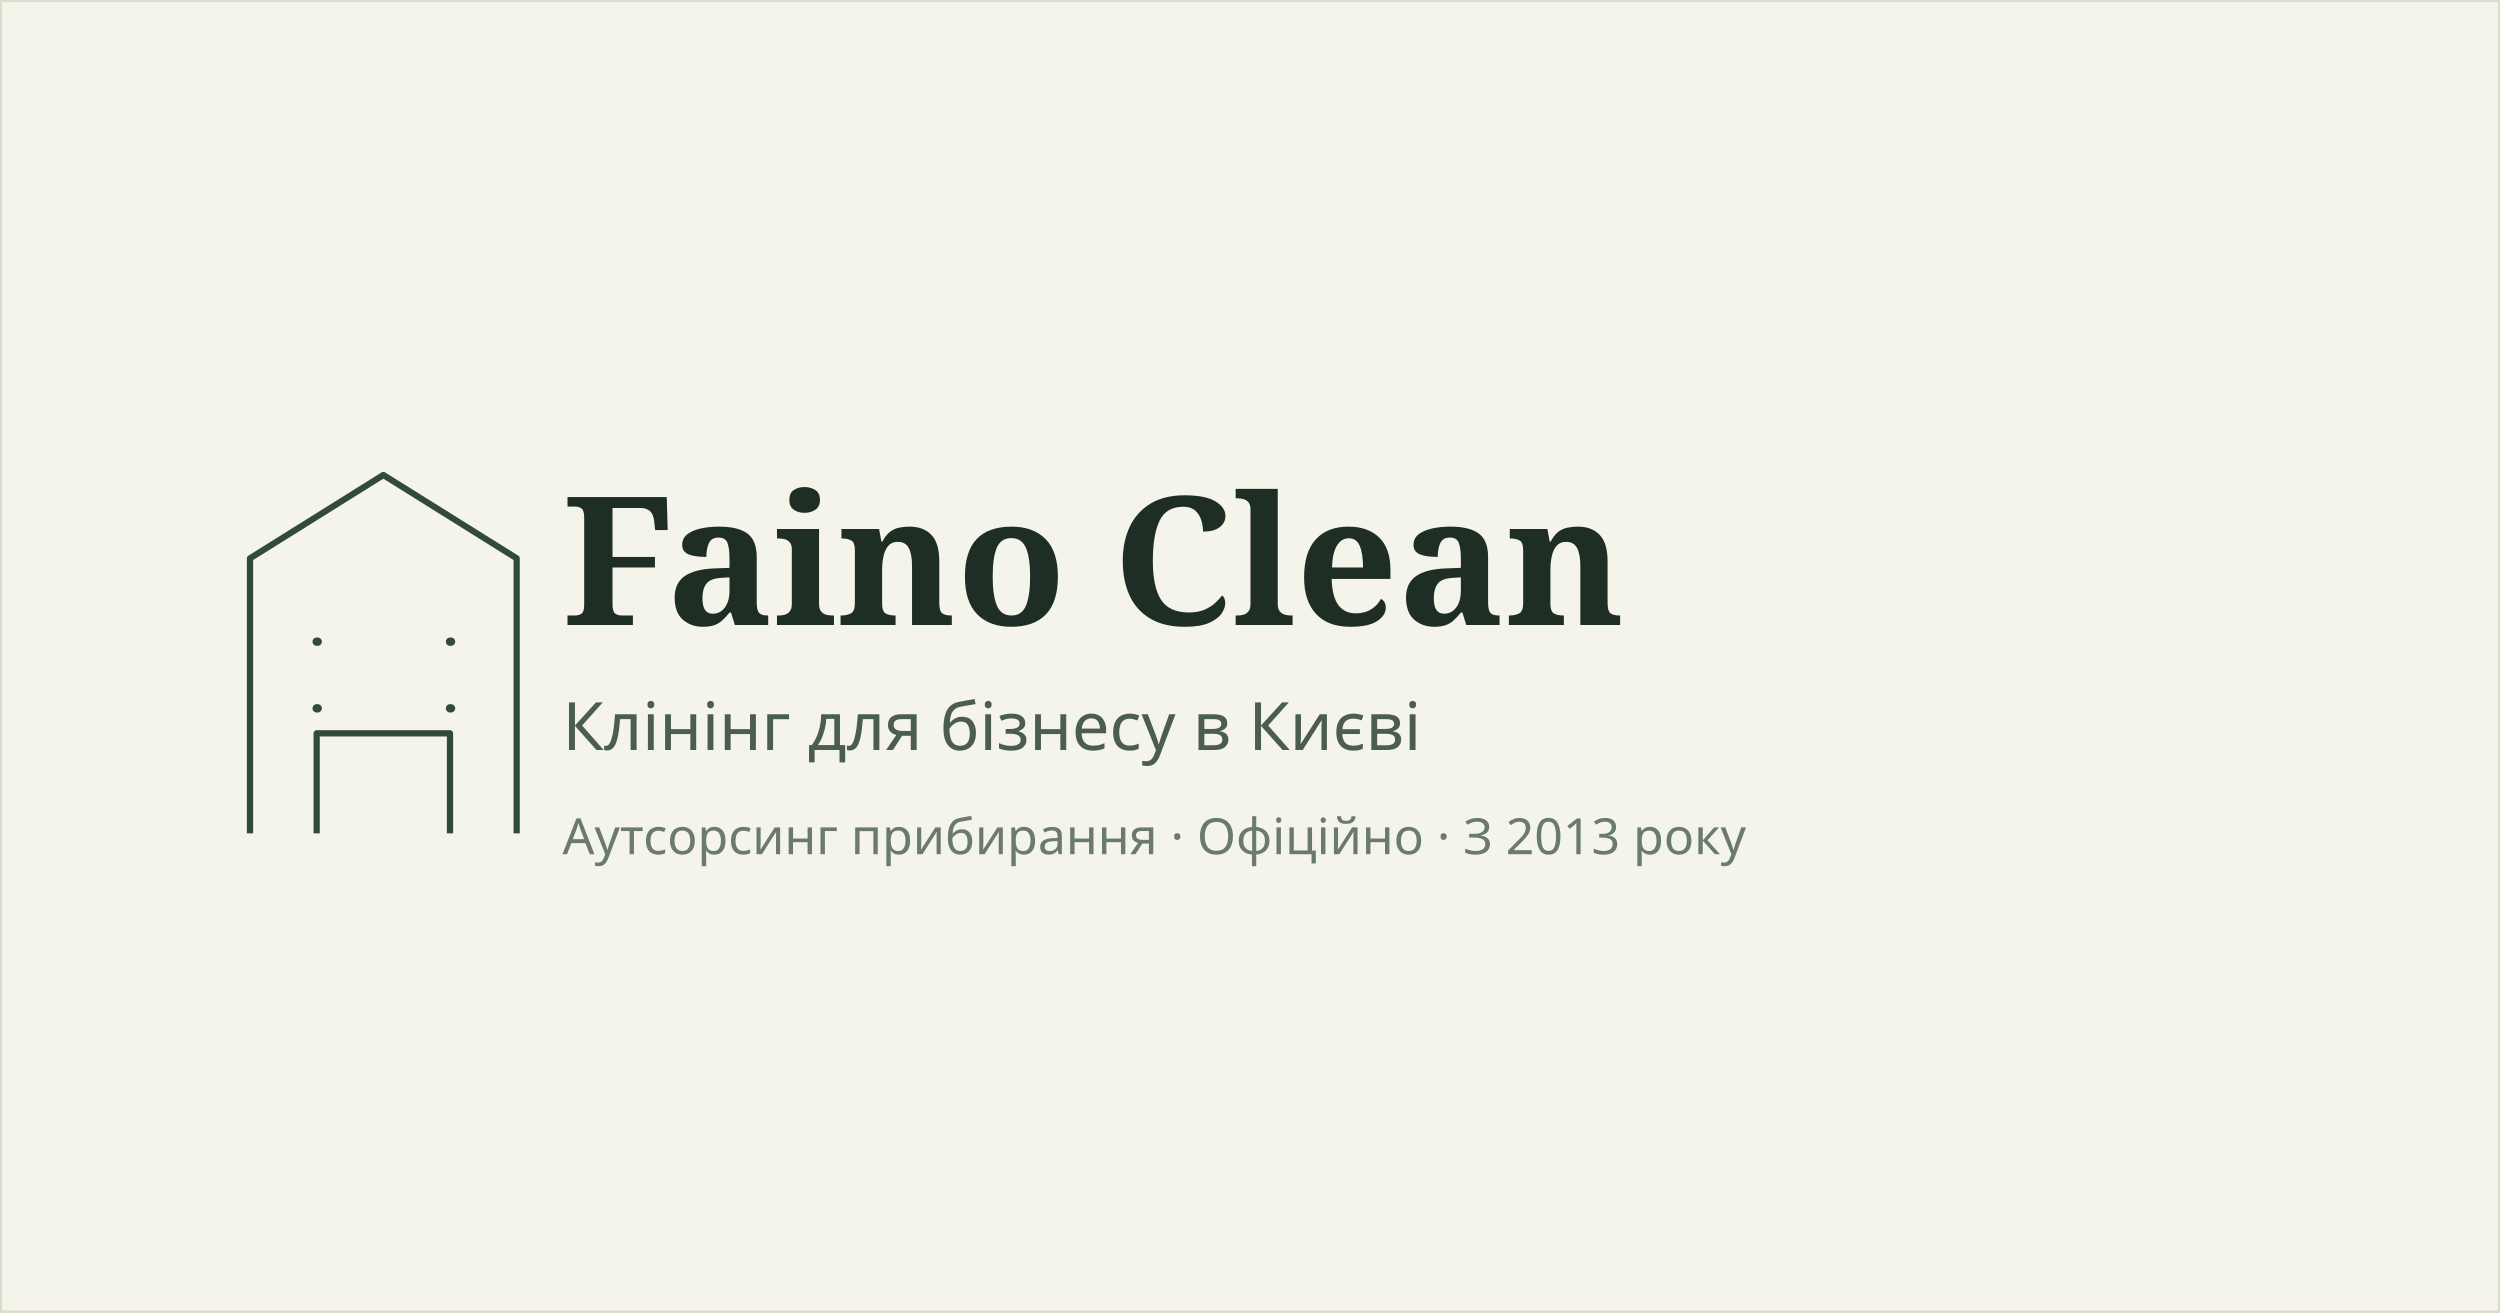
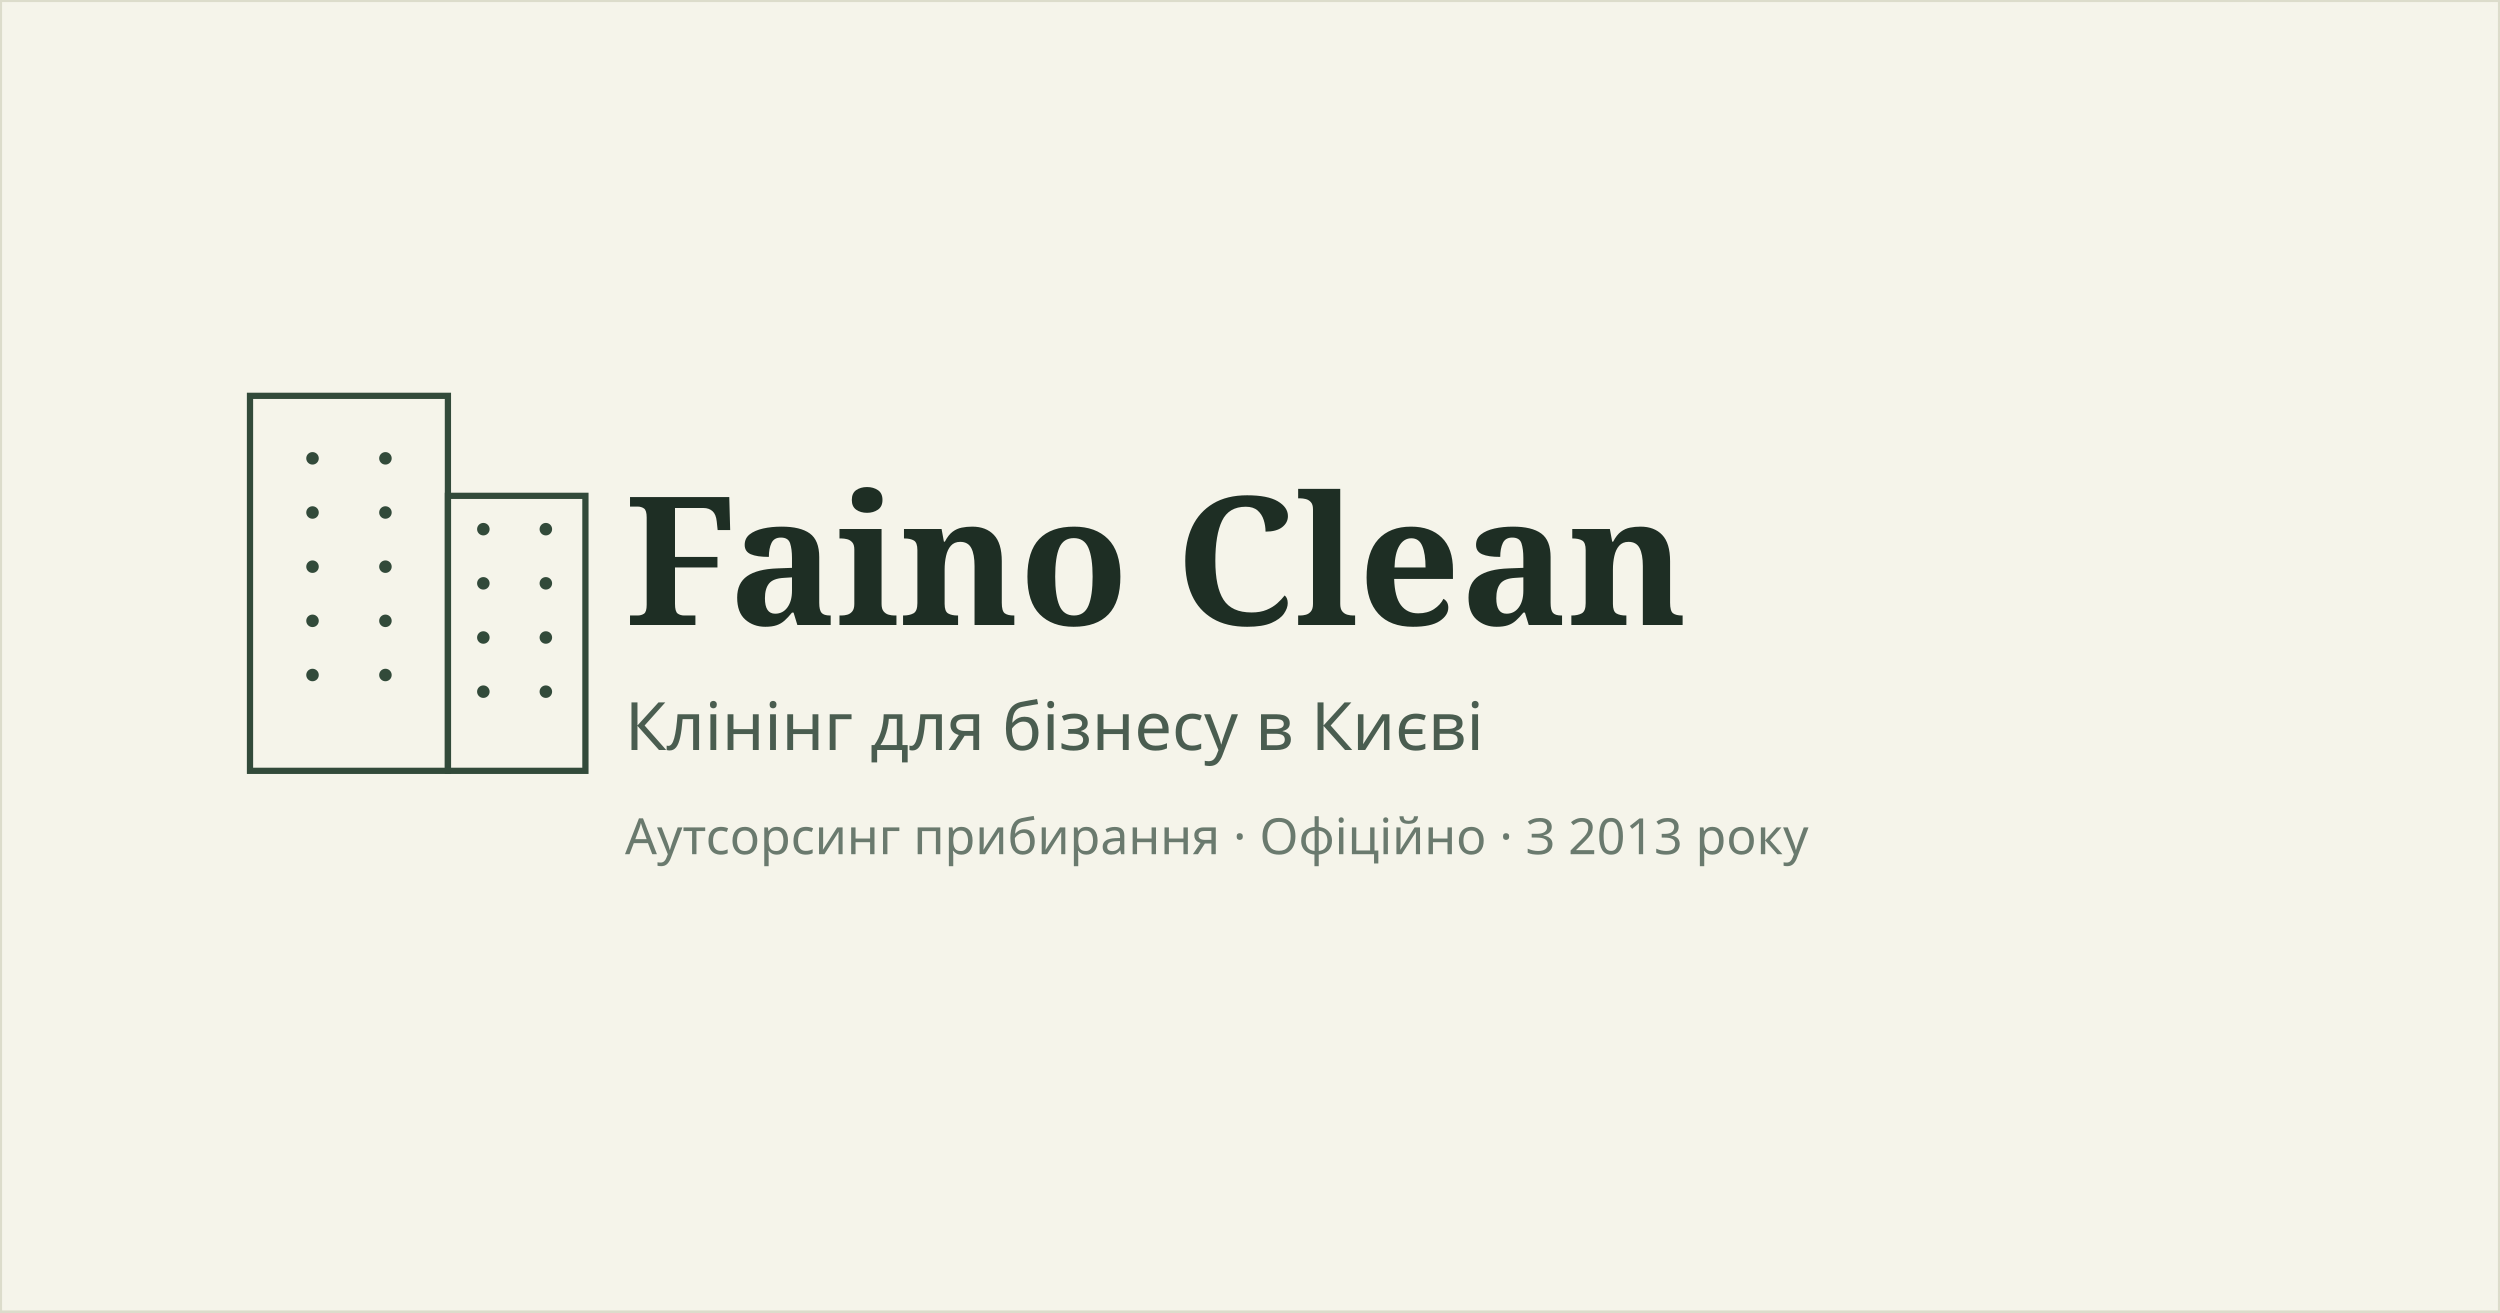
<svg xmlns="http://www.w3.org/2000/svg" width="1200" height="630" viewBox="0 0 1200 630">
  <rect width="1200" height="630" fill="#f5f4ea" />
  <rect x="0" y="0" width="1200" height="630" fill="none" stroke="#dcdccb" stroke-width="2" />
-   <g transform="translate(120,180)" fill="none" stroke="#324a3a" stroke-width="3" stroke-linejoin="round">
-     <path d="M0 220V88l64-40 64 40v132" />
-     <path d="M32 220v-48h64v48" />
-     <path d="M32 128h.5M96 128h.5M32 160h.5M96 160h.5" stroke-linecap="round" stroke-width="4" />
+   <g transform="translate(120,150)" fill="none" stroke="#324a3a" stroke-width="3">
+     <rect x="0" y="40" width="95" height="180" />
+     <rect x="95" y="88" width="66" height="132" />
+     <path d="M30 70h.01M30 96h.01M30 122h.01M30 148h.01M30 174h.01M65 70h.01M65 96h.01M65 122h.01M65 148h.01M65 174h.01" stroke-linecap="round" stroke-width="6" />
+     <path d="M112 104h.01M142 104h.01M112 130h.01M142 130h.01M112 156h.01M142 156h.01M112 182h.01M142 182h.01" stroke-linecap="round" stroke-width="6" />
  </g>
-   <text x="270" y="300" font-family="Georgia, 'Playfair Display', serif" font-weight="600" font-size="86" fill="#1e2e24">Faino Clean</text>
-   <text x="270" y="360" font-family="Verdana, sans-serif" font-weight="400" font-size="32" fill="#4a5d50">Клінінг для бізнесу в Києві</text>
-   <text x="270" y="410" font-family="Verdana, sans-serif" font-weight="300" font-size="24" fill="#6a7a6e">Аутсорсинг прибирання · Офіційно · З 2013 року</text>
+   <text x="300" y="300" font-family="Georgia, 'Playfair Display', serif" font-weight="600" font-size="86" fill="#1e2e24">Faino Clean</text>
+   <text x="300" y="360" font-family="Verdana, sans-serif" font-weight="400" font-size="32" fill="#4a5d50">Клінінг для бізнесу в Києві</text>
+   <text x="300" y="410" font-family="Verdana, sans-serif" font-weight="300" font-size="24" fill="#6a7a6e">Аутсорсинг прибирання · Офіційно · З 2013 року</text>
</svg>
